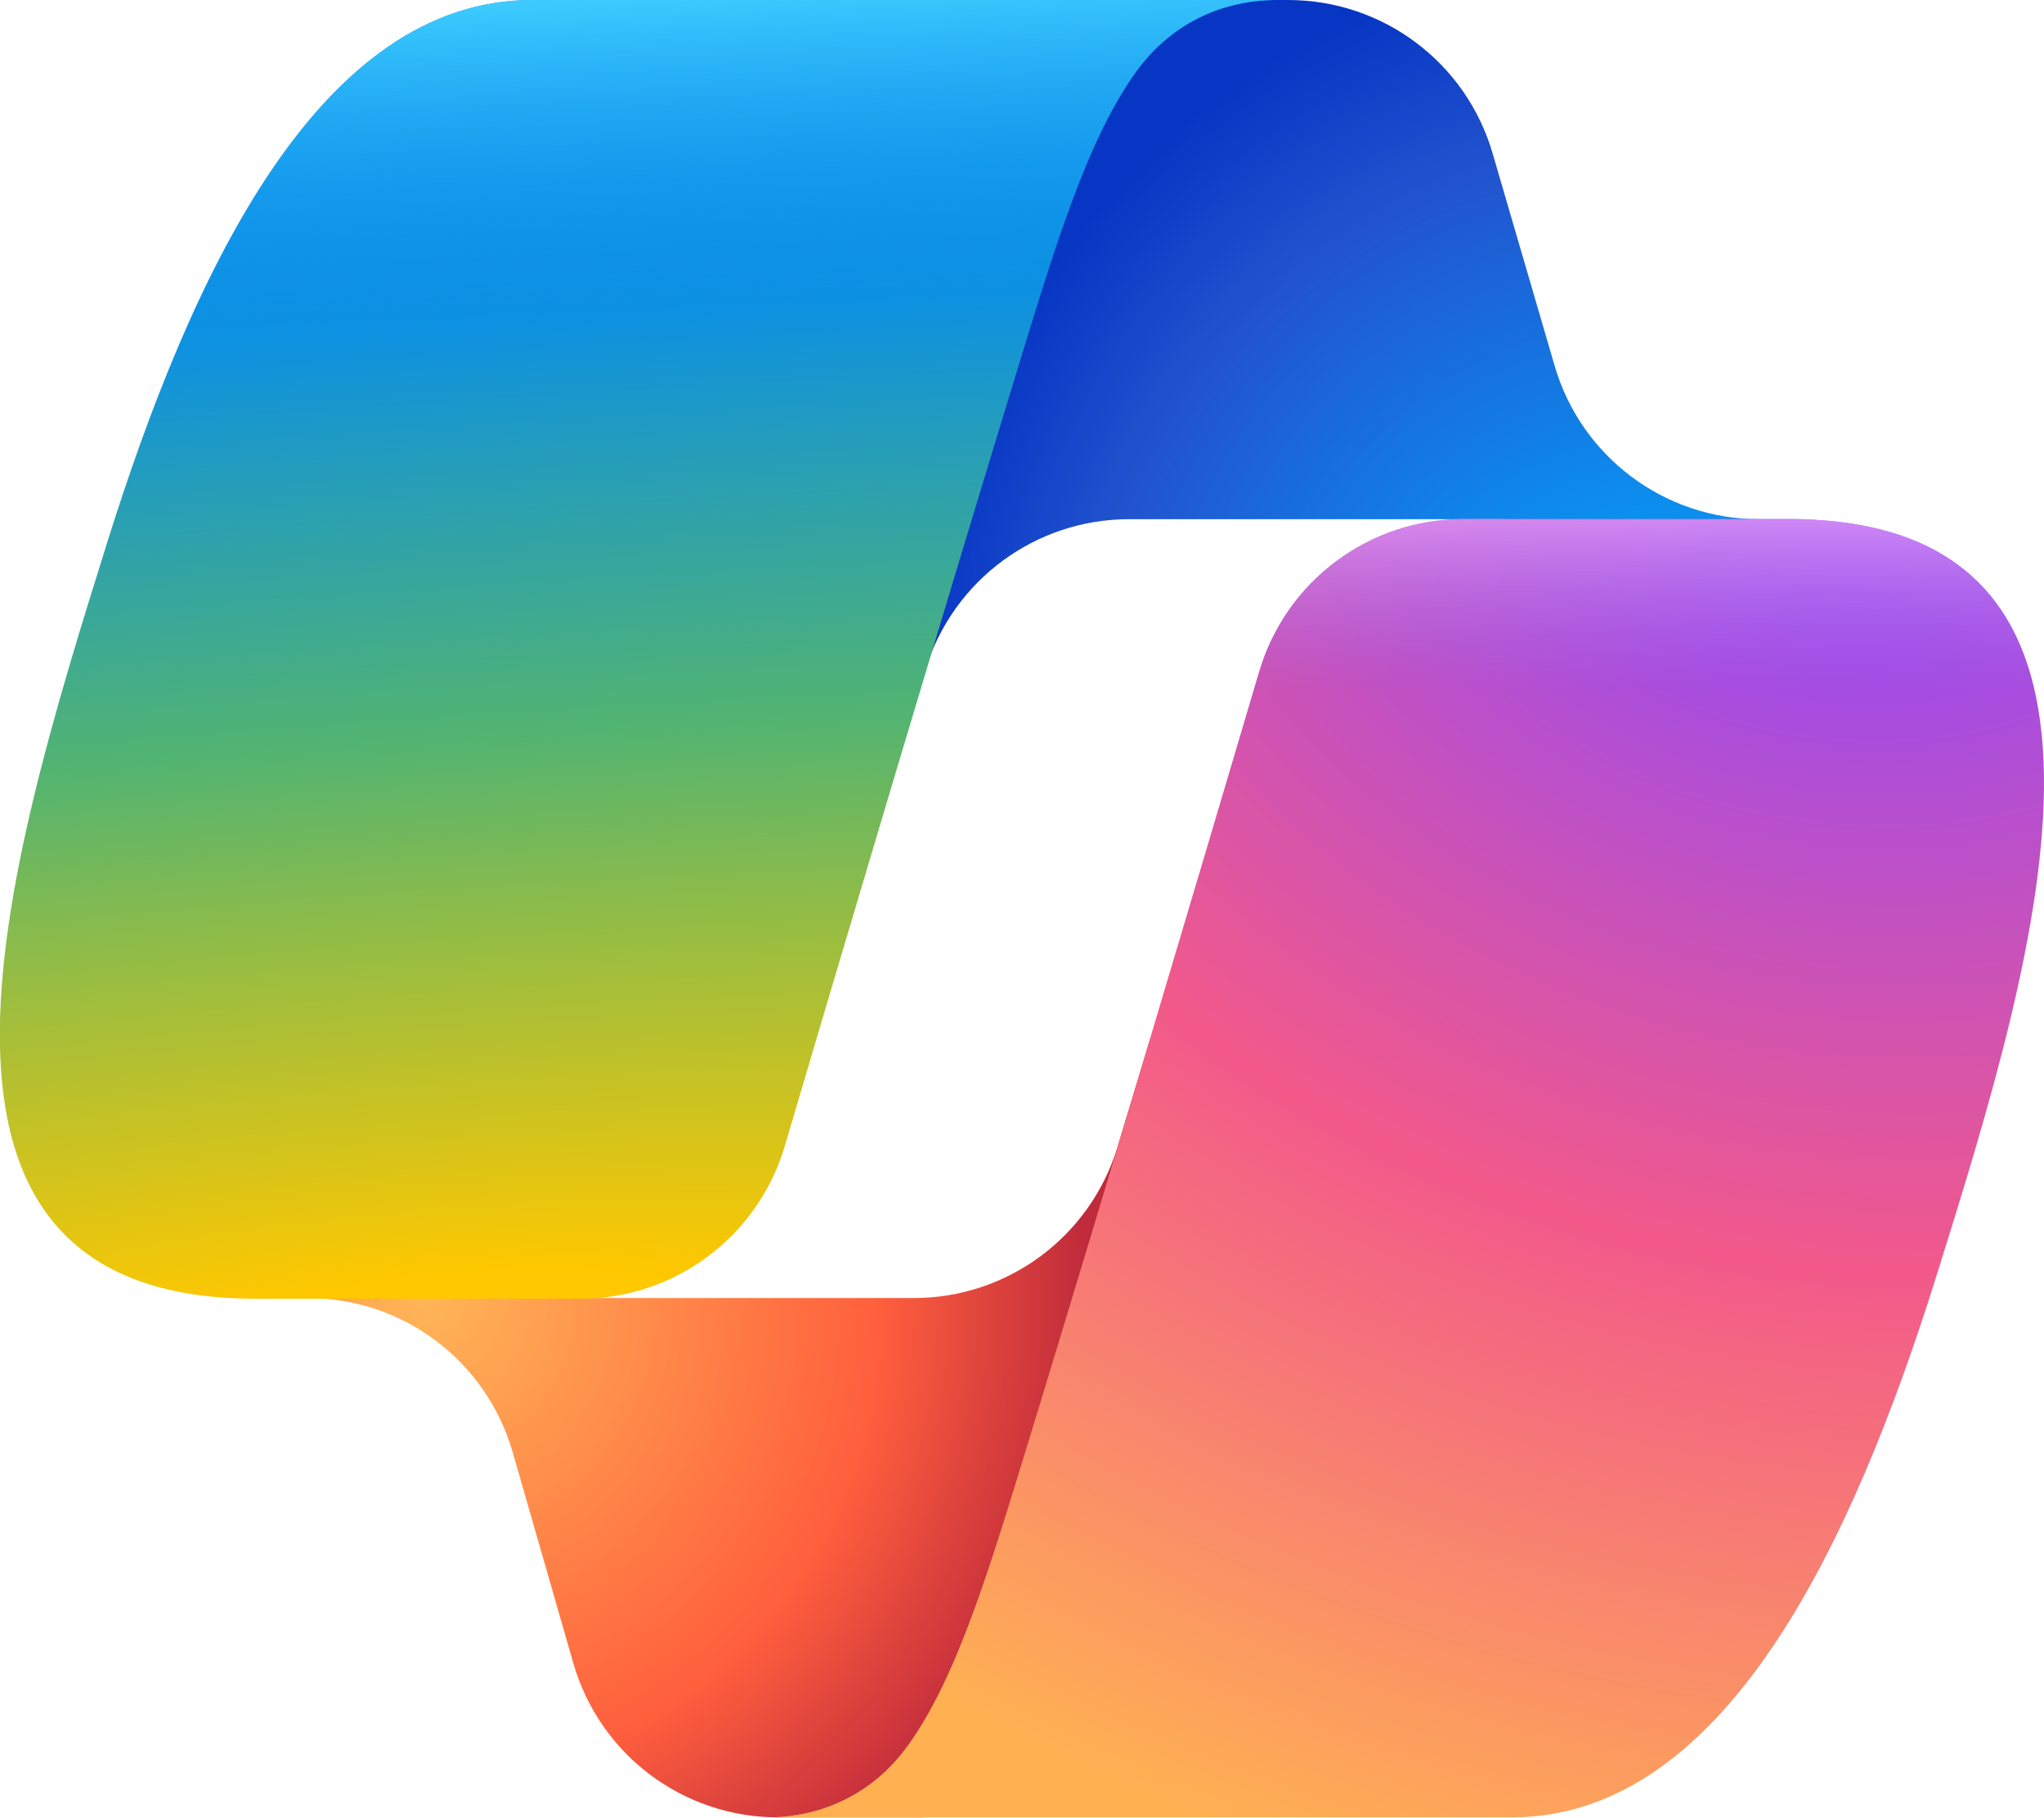
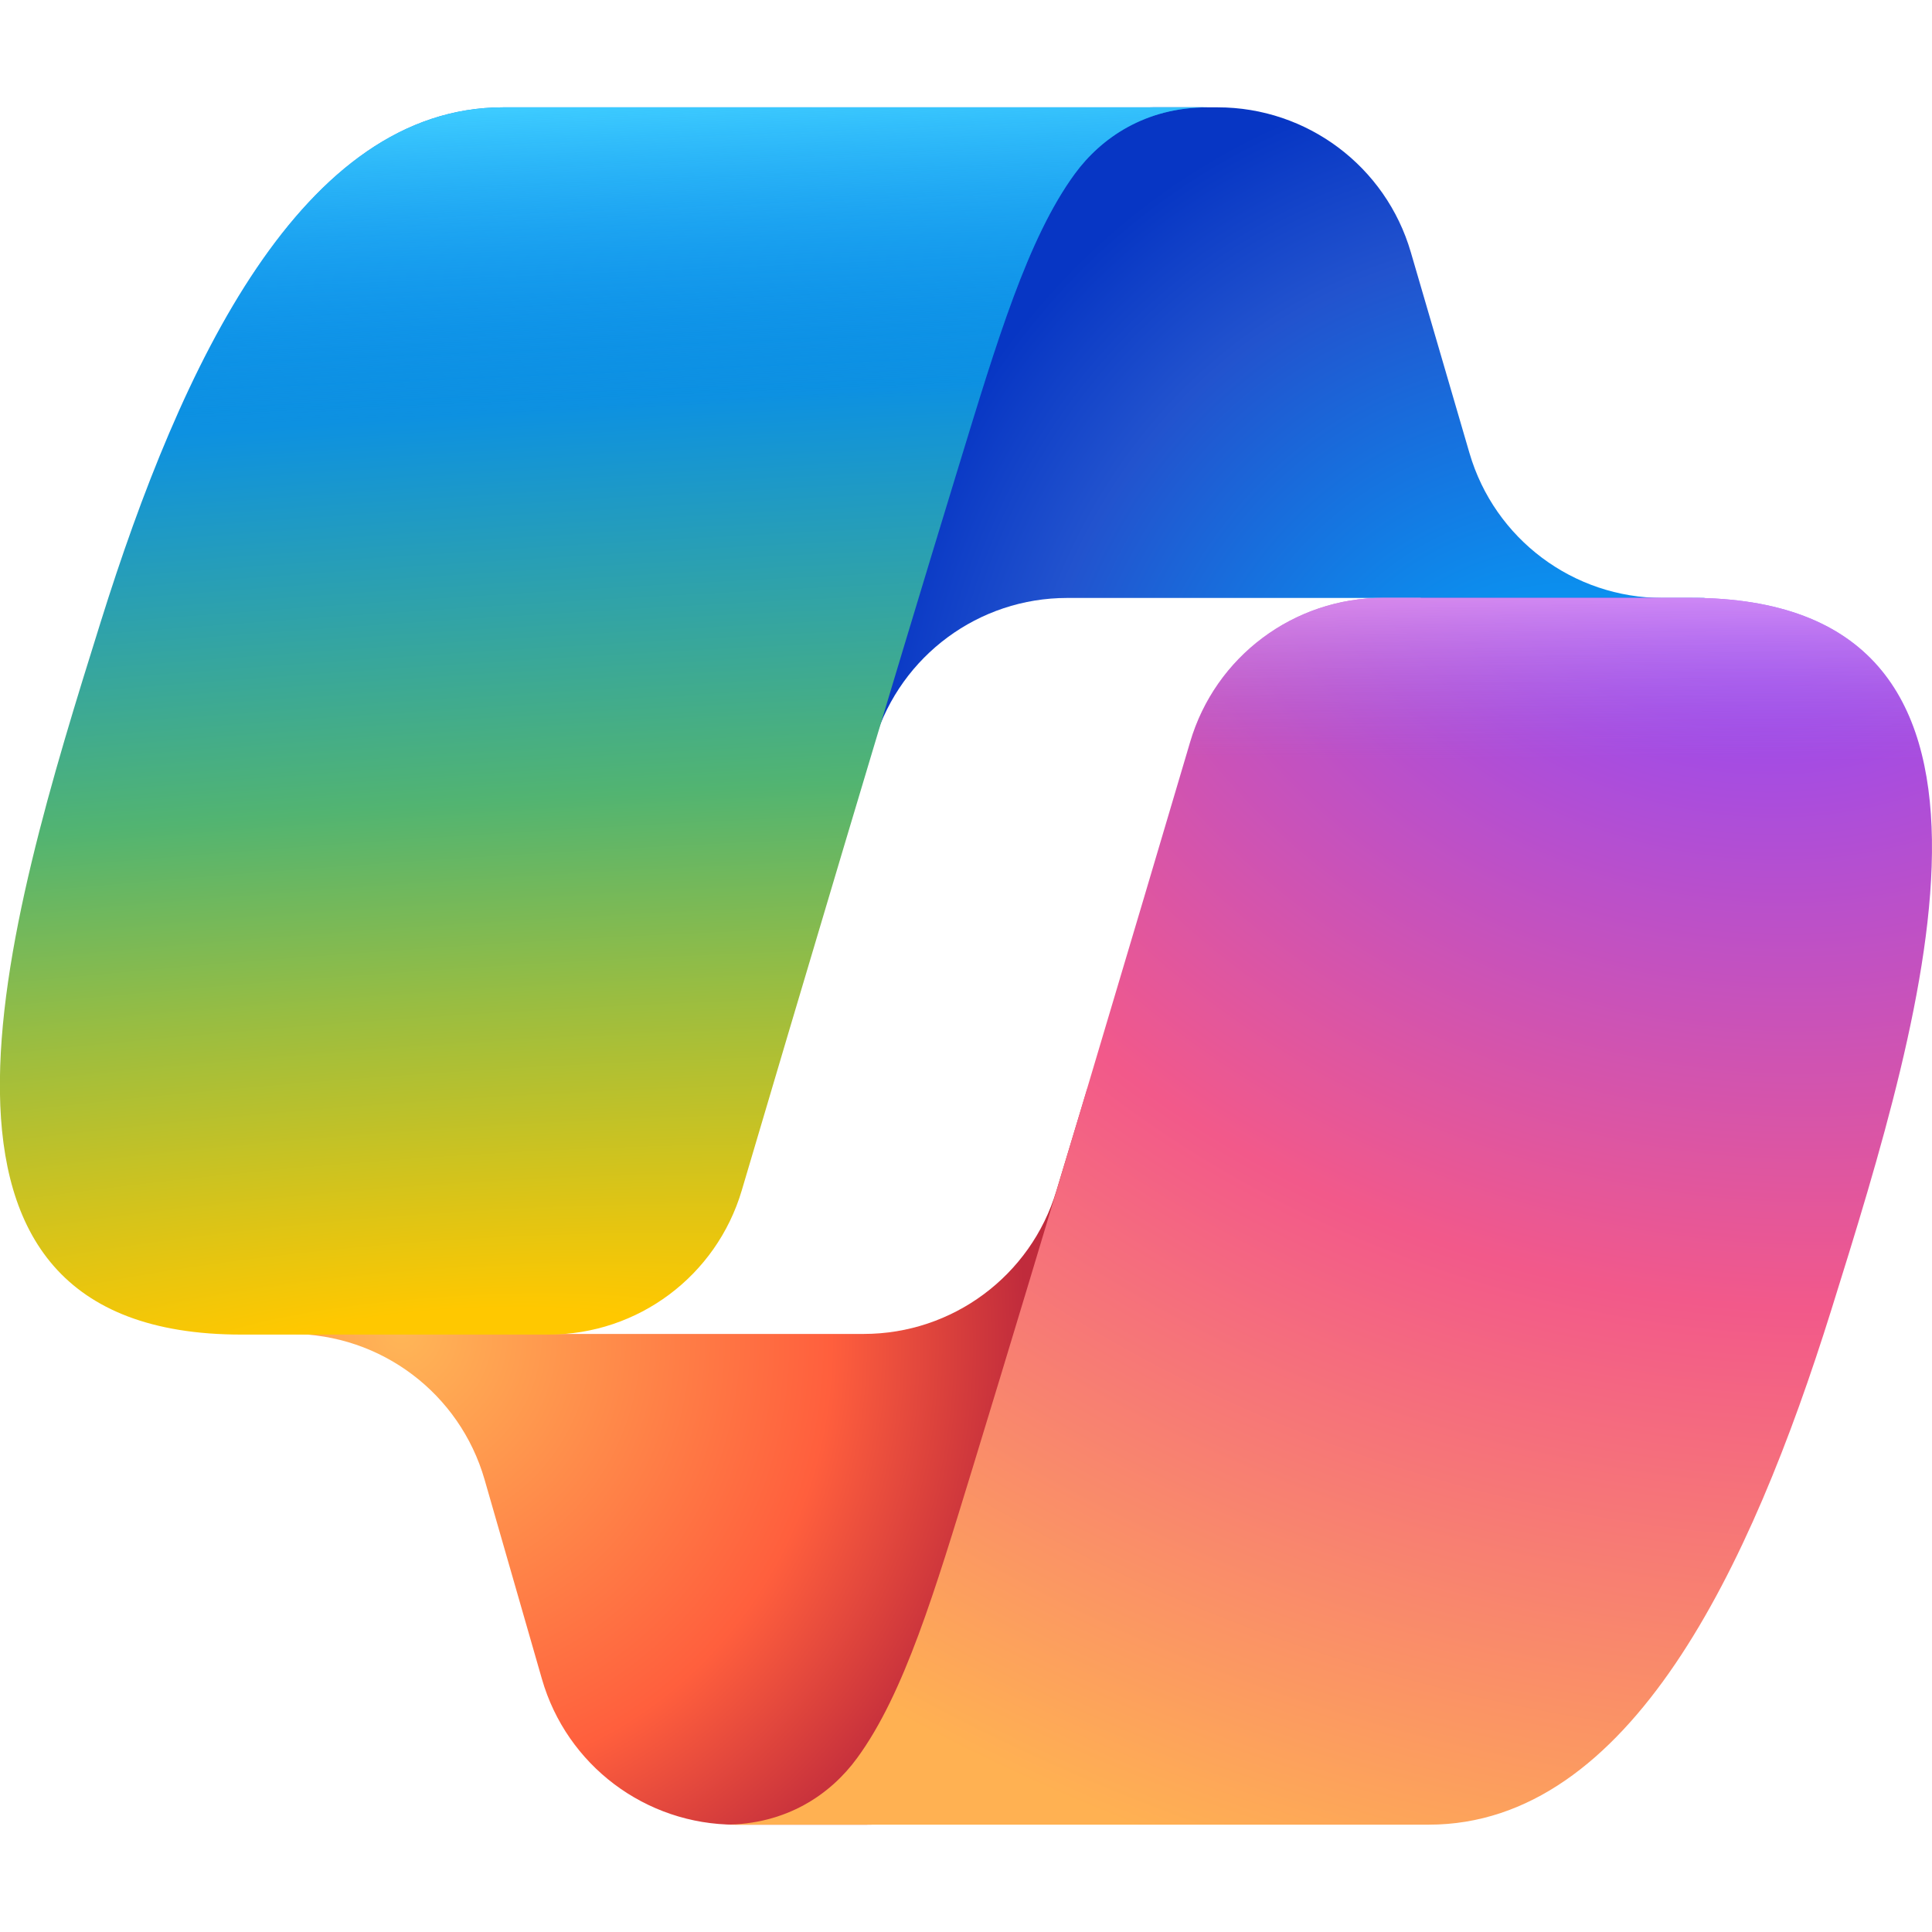
- <svg xmlns="http://www.w3.org/2000/svg" width="18" height="16" viewBox="0 0 18 16" fill="none">
-   <path d="M13.144 1.349C12.911 0.55 12.178 0 11.344 0L10.743 0C9.847 1.62131e-10 9.076 0.634 8.903 1.513L7.854 6.85L8.151 5.891C8.395 5.106 9.121 4.571 9.942 4.571L13.236 4.571L14.636 5.743L15.882 4.571H15.491C14.658 4.571 13.925 4.022 13.691 3.222L13.144 1.349Z" fill="url(#paint0_radial_714_20941)" />
-   <path d="M5.049 14.643C5.28 15.447 6.015 16 6.851 16H8.075C9.084 16 9.913 15.201 9.949 14.192L10.13 9.143L9.842 10.095C9.603 10.887 8.874 11.428 8.047 11.428L4.734 11.428L3.35 10.543L2.328 11.428H2.713C3.549 11.428 4.284 11.982 4.515 12.786L5.049 14.643Z" fill="url(#paint1_radial_714_20941)" />
-   <path d="M11.25 0H4.688C2.813 0 1.688 2.397 0.938 4.795C0.049 7.635 -1.114 11.434 2.25 11.434H5.111C5.943 11.434 6.675 10.888 6.911 10.09C7.404 8.42 8.265 5.522 8.941 3.314C9.285 2.188 9.573 1.222 10.013 0.62C10.26 0.283 10.672 0 11.25 0Z" fill="url(#paint2_radial_714_20941)" />
-   <path d="M11.25 0H4.688C2.813 0 1.688 2.397 0.938 4.795C0.049 7.635 -1.114 11.434 2.25 11.434H5.111C5.943 11.434 6.675 10.888 6.911 10.09C7.404 8.42 8.265 5.522 8.941 3.314C9.285 2.188 9.573 1.222 10.013 0.62C10.26 0.283 10.672 0 11.25 0Z" fill="url(#paint3_linear_714_20941)" />
-   <path d="M6.749 16H13.311C15.186 16 16.311 13.604 17.061 11.207C17.95 8.367 19.112 4.57 15.749 4.57H12.887C12.056 4.57 11.324 5.116 11.088 5.914C10.594 7.583 9.734 10.48 9.058 12.688C8.713 13.812 8.426 14.779 7.986 15.38C7.739 15.718 7.327 16 6.749 16Z" fill="url(#paint4_radial_714_20941)" />
-   <path d="M6.749 16H13.311C15.186 16 16.311 13.604 17.061 11.207C17.95 8.367 19.112 4.57 15.749 4.57H12.887C12.056 4.57 11.324 5.116 11.088 5.914C10.594 7.583 9.734 10.48 9.058 12.688C8.713 13.812 8.426 14.779 7.986 15.38C7.739 15.718 7.327 16 6.749 16Z" fill="url(#paint5_linear_714_20941)" />
+ <svg xmlns="http://www.w3.org/2000/svg" width="18" height="18" viewBox="0 0 18 18" fill="none">
+   <path d="M13.144 2.349C12.911 1.55 12.178 1 11.344 1L10.743 1C9.847 1 9.076 1.634 8.903 2.513L7.854 7.85L8.151 6.891C8.395 6.106 9.121 5.571 9.942 5.571L13.236 5.571L14.636 6.743L15.882 5.571H15.491C14.658 5.571 13.925 5.022 13.691 4.222L13.144 2.349Z" fill="url(#paint0_radial_740_8644)" />
+   <path d="M5.049 15.643C5.28 16.447 6.015 17 6.851 17H8.075C9.084 17 9.913 16.201 9.949 15.192L10.13 10.143L9.842 11.095C9.603 11.887 8.874 12.428 8.047 12.428L4.734 12.428L3.35 11.543L2.328 12.428H2.713C3.549 12.428 4.284 12.982 4.515 13.786L5.049 15.643Z" fill="url(#paint1_radial_740_8644)" />
+   <path d="M11.25 1H4.688C2.813 1 1.688 3.397 0.938 5.795C0.049 8.635 -1.113 12.434 2.25 12.434H5.111C5.944 12.434 6.675 11.888 6.911 11.09C7.405 9.42 8.265 6.522 8.941 4.314C9.286 3.188 9.573 2.222 10.013 1.62C10.26 1.283 10.672 1 11.25 1Z" fill="url(#paint2_radial_740_8644)" />
+   <path d="M11.25 1H4.688C2.813 1 1.688 3.397 0.938 5.795C0.049 8.635 -1.113 12.434 2.25 12.434H5.111C5.944 12.434 6.675 11.888 6.911 11.09C7.405 9.42 8.265 6.522 8.941 4.314C9.286 3.188 9.573 2.222 10.013 1.62C10.26 1.283 10.672 1 11.25 1Z" fill="url(#paint3_linear_740_8644)" />
+   <path d="M6.749 17H13.311C15.186 17 16.311 14.604 17.061 12.207C17.95 9.367 19.112 5.57 15.748 5.57H12.887C12.055 5.57 11.323 6.116 11.088 6.914C10.594 8.583 9.734 11.48 9.058 13.688C8.713 14.812 8.426 15.779 7.985 16.38C7.738 16.718 7.327 17 6.749 17Z" fill="url(#paint4_radial_740_8644)" />
+   <path d="M6.749 17H13.311C15.186 17 16.311 14.604 17.061 12.207C17.95 9.367 19.112 5.57 15.748 5.57H12.887C12.055 5.57 11.323 6.116 11.088 6.914C10.594 8.583 9.734 11.48 9.058 13.688C8.713 14.812 8.426 15.779 7.985 16.38C7.738 16.718 7.327 17 6.749 17Z" fill="url(#paint5_linear_740_8644)" />
  <defs>
-     <radialGradient id="paint0_radial_714_20941" cx="0" cy="0" r="1" gradientTransform="matrix(-4.54964 -5.59008 -4.91213 4.68878 14.7133 6.89484)" gradientUnits="userSpaceOnUse">
+     <radialGradient id="paint0_radial_740_8644" cx="0" cy="0" r="1" gradientTransform="matrix(-4.54964 -5.59008 -4.91213 4.68878 14.7133 7.89484)" gradientUnits="userSpaceOnUse">
      <stop offset="0.096" stop-color="#00AEFF" />
      <stop offset="0.773" stop-color="#2253CE" />
      <stop offset="1" stop-color="#0736C4" />
    </radialGradient>
-     <radialGradient id="paint1_radial_714_20941" cx="0" cy="0" r="1" gradientTransform="matrix(4.0792 5.17125 4.81539 -4.22088 3.74347 11.4007)" gradientUnits="userSpaceOnUse">
+     <radialGradient id="paint1_radial_740_8644" cx="0" cy="0" r="1" gradientTransform="matrix(4.0792 5.17125 4.81539 -4.22088 3.74347 12.4007)" gradientUnits="userSpaceOnUse">
      <stop stop-color="#FFB657" />
      <stop offset="0.634" stop-color="#FF5F3D" />
      <stop offset="0.923" stop-color="#C02B3C" />
    </radialGradient>
-     <radialGradient id="paint2_radial_714_20941" cx="0" cy="0" r="1" gradientTransform="matrix(-0.594541 -10.1312 58.8167 -3.23085 4.52497 11.4301)" gradientUnits="userSpaceOnUse">
+     <radialGradient id="paint2_radial_740_8644" cx="0" cy="0" r="1" gradientTransform="matrix(-0.594541 -10.1312 58.8167 -3.23085 4.52522 12.4301)" gradientUnits="userSpaceOnUse">
      <stop offset="0.03" stop-color="#FFC800" />
      <stop offset="0.31" stop-color="#98BD42" />
      <stop offset="0.49" stop-color="#52B471" />
      <stop offset="0.844" stop-color="#0D91E1" />
    </radialGradient>
-     <linearGradient id="paint3_linear_714_20941" x1="5.113" y1="-7.51335e-09" x2="5.592" y2="11.435" gradientUnits="userSpaceOnUse">
+     <linearGradient id="paint3_linear_740_8644" x1="5.113" y1="1" x2="5.592" y2="12.435" gradientUnits="userSpaceOnUse">
      <stop stop-color="#3DCBFF" />
      <stop offset="0.247" stop-color="#0588F7" stop-opacity="0" />
    </linearGradient>
-     <radialGradient id="paint4_radial_714_20941" cx="0" cy="0" r="1" gradientTransform="matrix(-5.18438 14.3365 -17.6444 -6.32742 16.0858 3.45071)" gradientUnits="userSpaceOnUse">
+     <radialGradient id="paint4_radial_740_8644" cx="0" cy="0" r="1" gradientTransform="matrix(-5.18438 14.3365 -17.6444 -6.32742 16.0856 4.45071)" gradientUnits="userSpaceOnUse">
      <stop offset="0.066" stop-color="#8C48FF" />
      <stop offset="0.5" stop-color="#F2598A" />
      <stop offset="0.896" stop-color="#FFB152" />
    </radialGradient>
-     <linearGradient id="paint5_linear_714_20941" x1="16.604" y1="3.872" x2="16.598" y2="6.985" gradientUnits="userSpaceOnUse">
+     <linearGradient id="paint5_linear_740_8644" x1="16.604" y1="4.872" x2="16.598" y2="7.985" gradientUnits="userSpaceOnUse">
      <stop offset="0.058" stop-color="#F8ADFA" />
      <stop offset="0.708" stop-color="#A86EDD" stop-opacity="0" />
    </linearGradient>
  </defs>
</svg>
